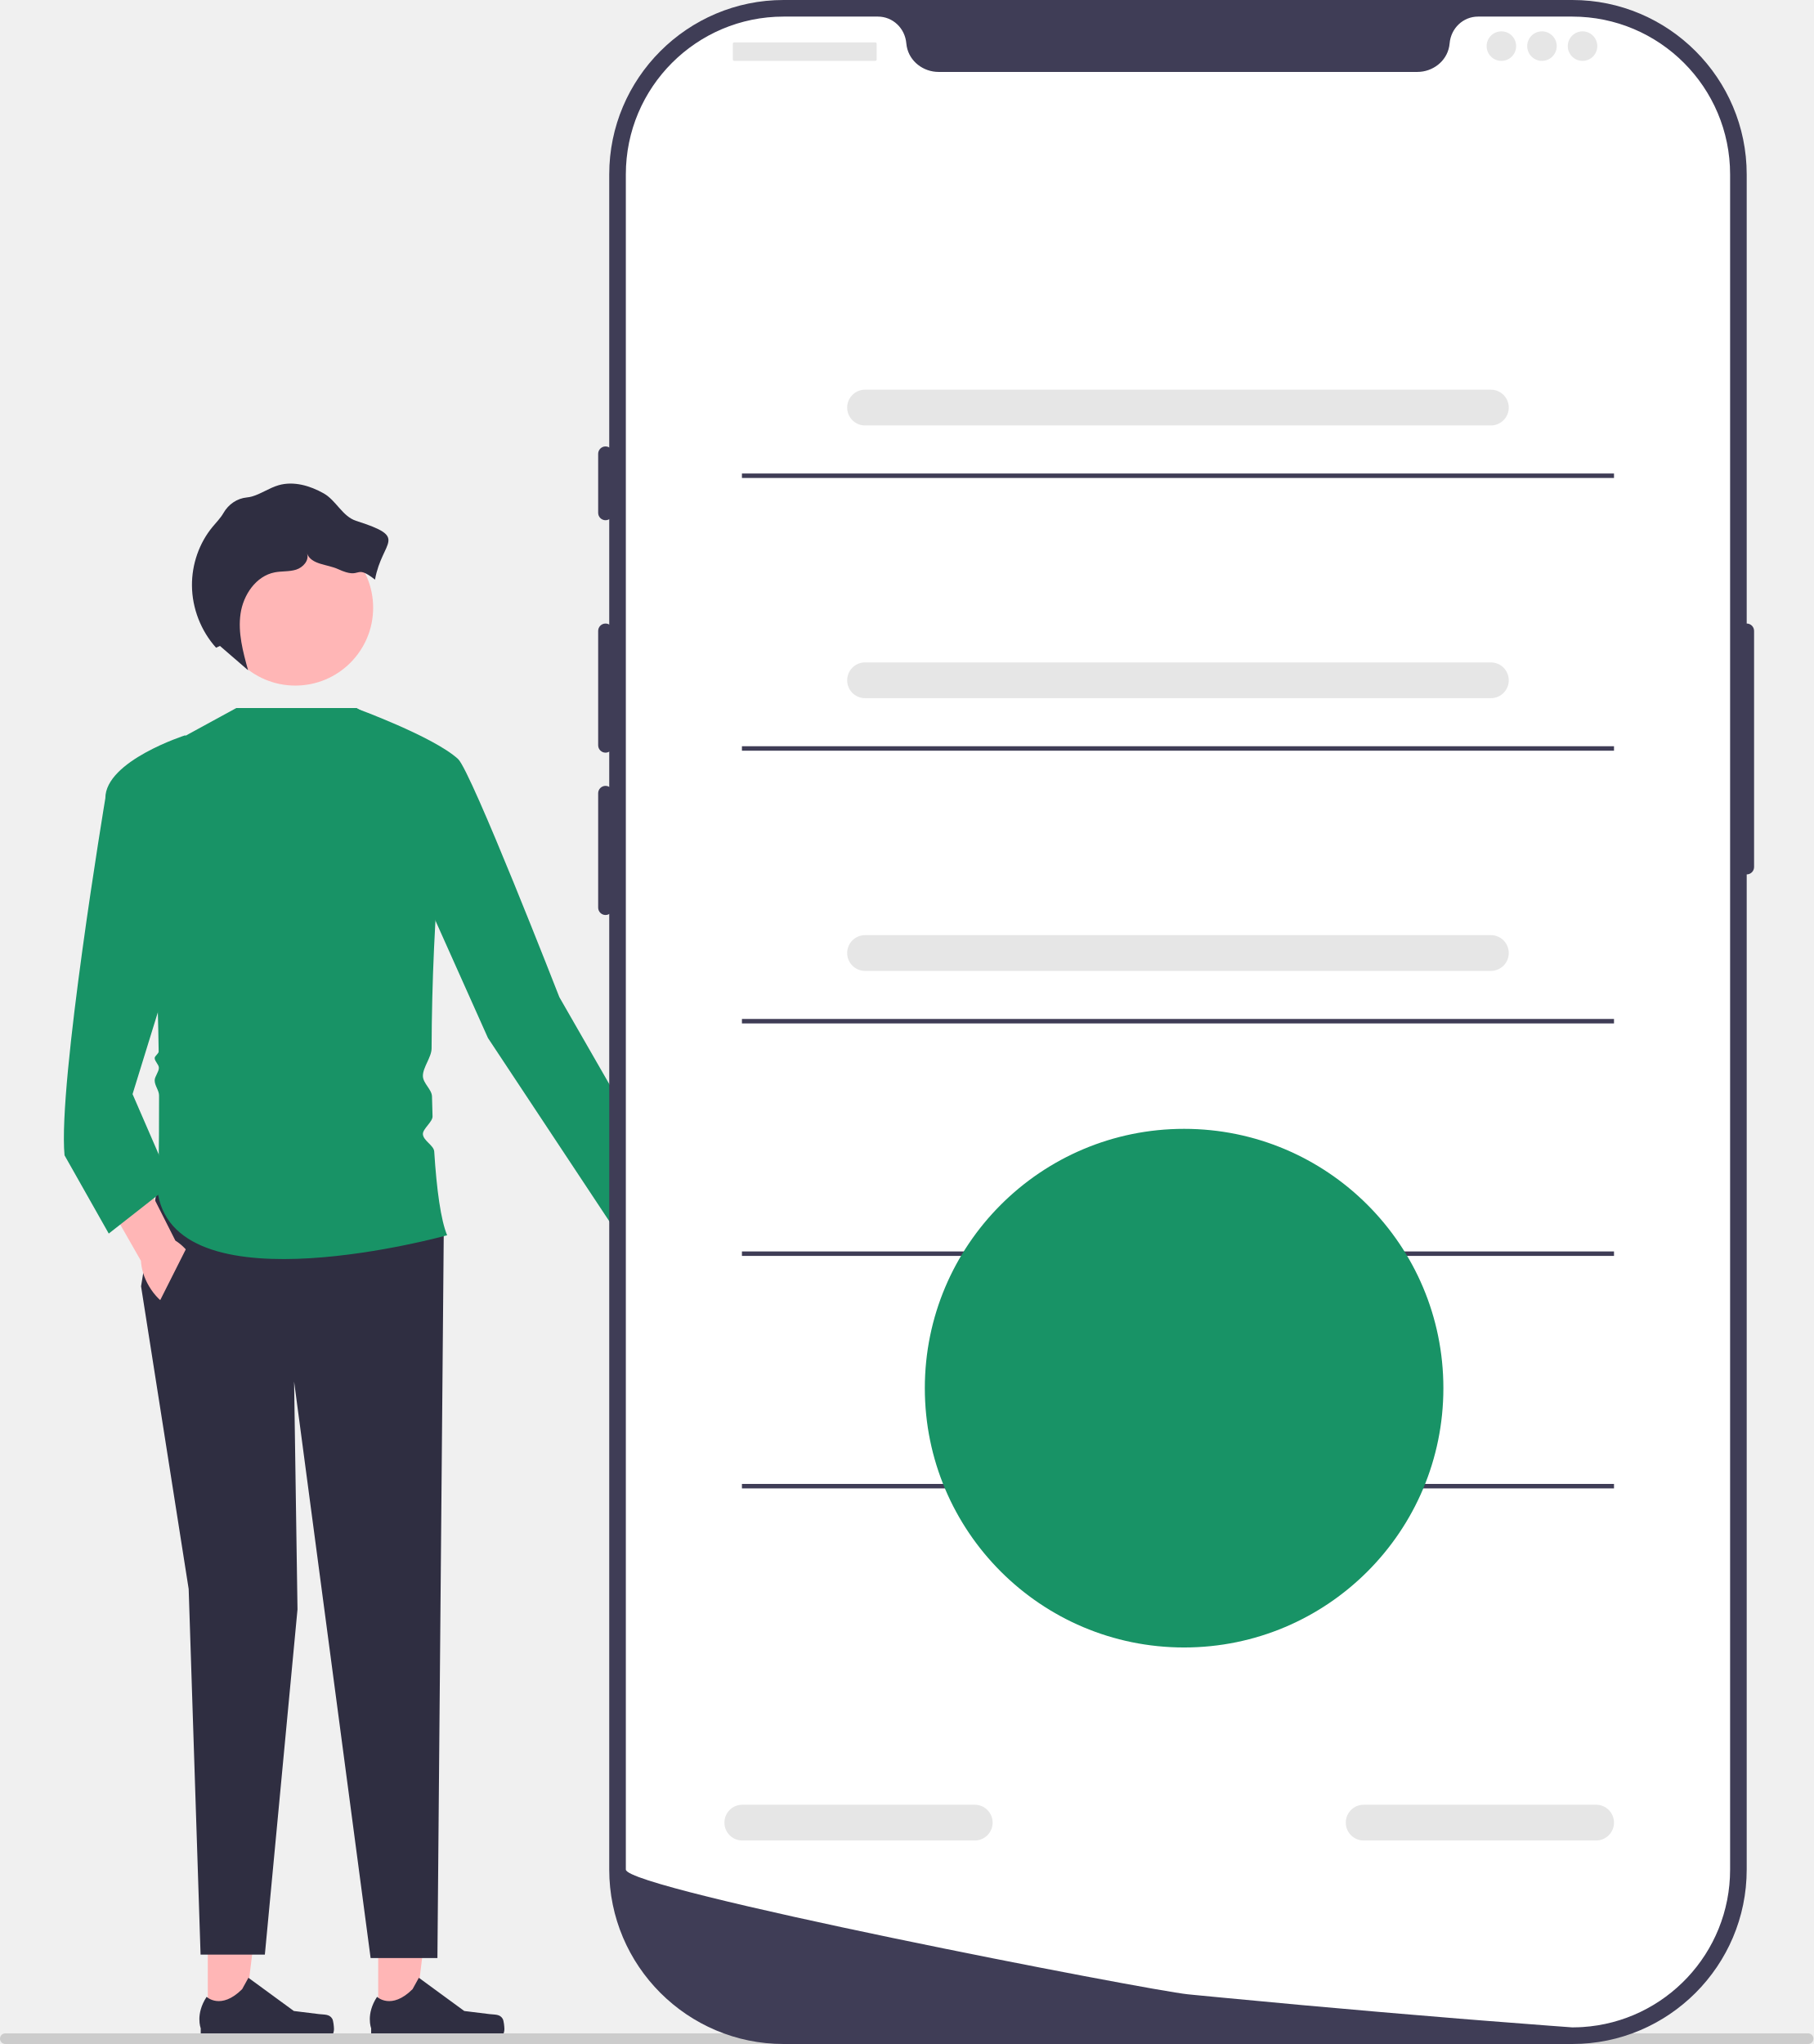
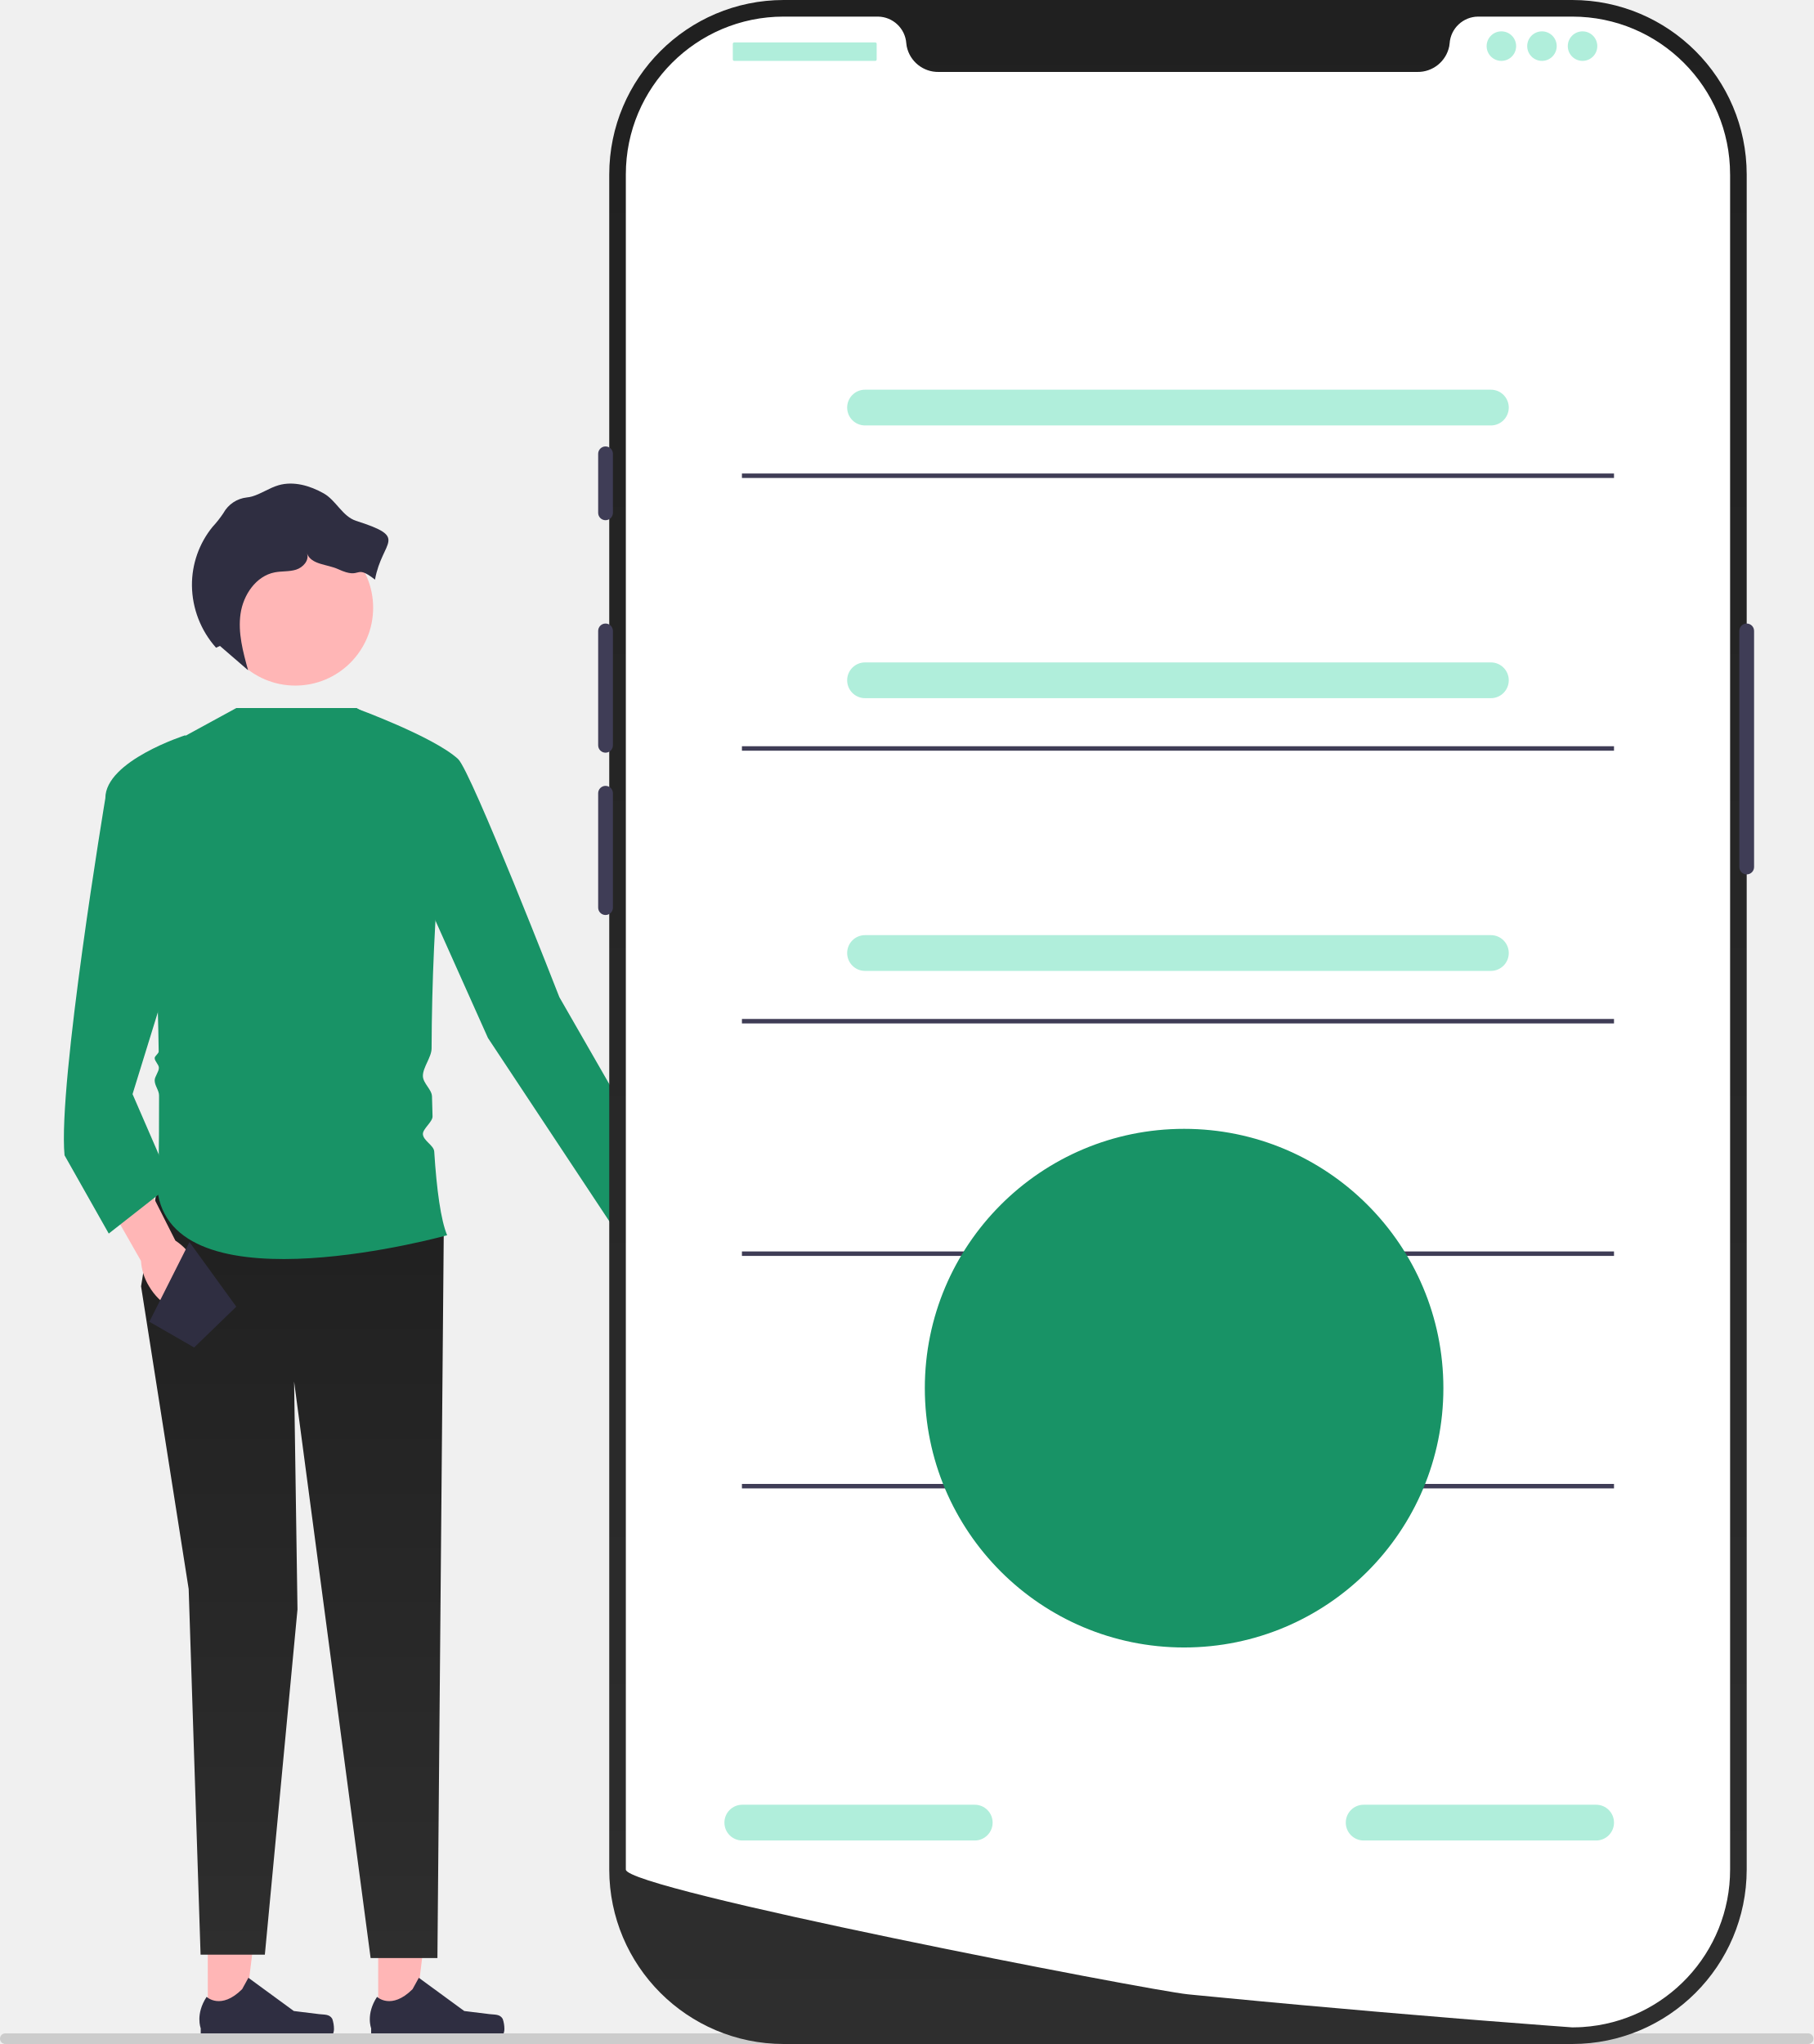
- <svg xmlns="http://www.w3.org/2000/svg" width="405.67" height="457.176" viewBox="0 0 405.67 457.176">
-   <g>
-     <path d="M155.533,279.994c2.305,4.463,1.872,9.27-.968,10.737-2.84,1.467-7.011-.961-9.316-5.424-1.009-1.953-1.493-3.973-1.481-5.749l-9.531-19.032,9.026-4.282,8.438,19.216c1.456,1.018,2.823,2.581,3.832,4.535Z" fill="#ffb6b6" />
-     <g>
-       <polygon points="84.605 451.718 92.732 451.717 96.597 420.372 84.604 420.373 84.605 451.718" fill="#ffb6b6" />
-       <path d="M112.447,451.533h0c.253,.426,.387,1.802,.387,2.297h0c0,1.523-1.235,2.758-2.758,2.758h-25.166c-1.039,0-1.882-.842-1.882-1.882v-1.048s-1.245-3.149,1.318-7.03c0,0,3.186,3.039,7.946-1.721l1.404-2.543,10.161,7.431,5.632,.693c1.232,.152,2.325-.024,2.958,1.044Z" fill="#2f2e41" />
+ <svg xmlns="http://www.w3.org/2000/svg" id="mobile" width="405.67" height="457.176" viewBox="0 0 405.67 457.176">
+   <defs>
+     <linearGradient id="linear-gradient" x1="0.5" x2="0.5" y2="1" gradientUnits="objectBoundingBox">
+       <stop offset="0" stop-color="#202020" />
+       <stop offset="1" stop-color="#2e2e2e" />
+     </linearGradient>
+   </defs>
+   <g id="Group_14939" data-name="Group 14939">
+     <path id="Path_36694" data-name="Path 36694" d="M155.533,279.994c2.305,4.463,1.872,9.27-.968,10.737s-7.011-.961-9.316-5.424a12.572,12.572,0,0,1-1.481-5.749l-9.531-19.032,9.026-4.282,8.438,19.216a12.572,12.572,0,0,1,3.832,4.535Z" fill="#ffb6b6" />
+     <g id="Group_14937" data-name="Group 14937">
+       <path id="Path_36695" data-name="Path 36695" d="M84.605,451.718h8.126L96.6,420.372H84.6Z" fill="#ffb6b6" />
+       <path id="Path_36696" data-name="Path 36696" d="M112.447,451.533h0a6.977,6.977,0,0,1,.387,2.3h0a2.758,2.758,0,0,1-2.758,2.758H84.909a1.882,1.882,0,0,1-1.882-1.882v-1.048s-1.245-3.149,1.318-7.03c0,0,3.186,3.039,7.946-1.721l1.4-2.543,10.161,7.431,5.632.693c1.232.152,2.325-.024,2.958,1.044Z" fill="#2f2e41" />
    </g>
-     <g>
-       <polygon points="46.481 451.718 54.608 451.717 58.473 420.372 46.48 420.373 46.481 451.718" fill="#ffb6b6" />
-       <path d="M74.323,451.533h0c.253,.426,.387,1.802,.387,2.297h0c0,1.523-1.235,2.758-2.758,2.758h-25.166c-1.039,0-1.882-.842-1.882-1.882v-1.048s-1.245-3.149,1.318-7.03c0,0,3.186,3.039,7.946-1.721l1.404-2.543,10.161,7.431,5.632,.693c1.232,.152,2.325-.024,2.958,1.044Z" fill="#2f2e41" />
+     <g id="Group_14938" data-name="Group 14938">
+       <path id="Path_36697" data-name="Path 36697" d="M46.481,451.718h8.126l3.866-31.345H46.479Z" fill="#ffb6b6" />
+       <path id="Path_36698" data-name="Path 36698" d="M74.323,451.533h0a6.977,6.977,0,0,1,.387,2.3h0a2.758,2.758,0,0,1-2.758,2.758H46.785a1.882,1.882,0,0,1-1.882-1.882v-1.048s-1.245-3.149,1.318-7.03c0,0,3.186,3.039,7.946-1.721l1.4-2.543L65.732,449.8l5.632.693c1.232.152,2.325-.024,2.958,1.044Z" fill="#2f2e41" />
    </g>
-     <polygon points="34.978 266.777 31.555 287.698 42.206 355.406 44.868 437.188 59.248 437.188 66.55 359.971 65.789 309 82.906 437.948 97.849 437.948 99.263 276.287 34.978 266.777" fill="#2f2e41" />
-     <path d="M52.856,158.369h26.92l23.29,13.694c-3.625-.921-6.425,32.708-6.52,62.423-.006,1.975-1.963,4.245-1.945,6.173,.016,1.662,2.003,2.989,2.037,4.601,.032,1.507,.073,2.988,.122,4.439,.041,1.205-2.213,2.8-2.159,3.959,.068,1.481,2.446,2.509,2.535,3.902,.543,8.566,1.479,15.352,2.887,18.726,0,0-60.1,16.737-64.665-9.129,0,0,.261-9.297,.224-22.136-.003-1.139-.973-2.172-.982-3.363-.006-.885,.951-1.918,.941-2.828-.008-.748-.931-1.409-.941-2.172-.006-.455,.902-1.007,.895-1.466-.365-24.414-2.004-55.181-7.745-63.13l25.105-13.694Z" fill="#189366" />
-     <path d="M79.483,158.369s17.444,6.339,22.979,11.389c2.941,2.684,22.667,53.276,22.667,53.276l27.398,47.714-14.241,5.41-29.132-43.995-12.933-28.909-16.737-44.885Z" fill="#189366" />
-     <path d="M43.301,281.8c2.544,4.331,2.373,9.154-.384,10.773-2.756,1.619-7.053-.579-9.597-4.91-1.114-1.896-1.707-3.886-1.791-5.66l-10.55-18.486,8.781-4.766,9.469,18.73c1.509,.937,2.959,2.424,4.072,4.32Z" fill="#ffb6b6" />
-     <path d="M49.053,181.953l-7.608-17.497s-17.878,5.706-17.878,14.074c0,0-10.651,63.904-9.129,79.88l9.89,17.497,14.074-11.031-8.749-20.16,19.399-62.763Z" fill="#189366" />
-     <polygon points="33.407 295.629 42.38 277.808 52.856 292.263 43.428 301.392 33.407 295.629" fill="#2f2e41" />
-     <circle cx="66.063" cy="135.932" r="17.411" fill="#ffb6b6" />
-     <path d="M79.639,116.483c-3.026-.969-4.457-4.568-7.225-6.128-3.061-1.725-6.722-2.802-10.097-1.826-2.071,.599-3.875,1.923-5.947,2.517-.362,.104-.743,.175-1.13,.212-2.229,.212-4.142,1.549-5.256,3.491l-.029,.05c-.654,1.119-1.583,2.046-2.408,3.045-3.01,3.648-4.639,8.388-4.606,13.117,.036,5.083,1.992,10.131,5.391,13.911l.868-.4c2.098,1.813,4.197,3.625,6.295,5.438-1.142-4.12-2.295-8.385-1.69-12.618,.605-4.233,3.451-8.456,7.648-9.273,1.588-.309,3.262-.122,4.803-.613,1.541-.491,2.961-2.075,2.432-3.604,.954,2.523,4.514,2.374,6.964,3.503,5.483,2.526,3.476-1.378,8.236,2.336,1.608-8.911,7.767-9.309-4.249-13.157Z" fill="#2f2e41" />
+     <path id="Path_36699" data-name="Path 36699" d="M34.979,266.777,31.555,287.7l10.651,67.708,2.663,81.782H59.248l7.3-77.218L65.789,309,82.906,437.948H97.849l1.414-161.661Z" fill="url(#linear-gradient)" />
+     <path id="Path_36700" data-name="Path 36700" d="M52.856,158.369h26.92l23.29,13.694c-3.625-.921-6.425,32.708-6.52,62.423-.006,1.975-1.963,4.245-1.945,6.173.016,1.662,2,2.989,2.037,4.6q.048,2.26.122,4.439c.041,1.2-2.213,2.8-2.159,3.959.068,1.481,2.446,2.509,2.535,3.9.543,8.566,1.479,15.352,2.887,18.726,0,0-60.1,16.737-64.665-9.129,0,0,.261-9.3.224-22.136,0-1.139-.973-2.172-.982-3.363-.006-.885.951-1.918.941-2.828-.008-.748-.931-1.409-.941-2.172-.006-.455.9-1.007.9-1.466-.365-24.414-2-55.181-7.745-63.13l25.105-13.694Z" fill="#189366" />
+     <path id="Path_36701" data-name="Path 36701" d="M79.483,158.369s17.444,6.339,22.979,11.389c2.941,2.684,22.667,53.275,22.667,53.275l27.4,47.714-14.241,5.41-29.132-43.995L96.22,203.254,79.483,158.369Z" fill="#189366" />
+     <path id="Path_36702" data-name="Path 36702" d="M43.3,281.8c2.544,4.331,2.373,9.154-.383,10.773s-7.053-.579-9.6-4.91A12.572,12.572,0,0,1,31.53,282L20.98,263.516l8.781-4.766,9.469,18.73A12.572,12.572,0,0,1,43.3,281.8Z" fill="#ffb6b6" />
+     <path id="Path_36703" data-name="Path 36703" d="M49.053,181.953l-7.608-17.5s-17.878,5.706-17.878,14.074c0,0-10.651,63.9-9.129,79.88l9.89,17.5L38.4,264.876l-8.749-20.16,19.4-62.763Z" fill="#189366" />
+     <path id="Path_36704" data-name="Path 36704" d="M33.407,295.629l8.974-17.821,10.476,14.455-9.428,9.129Z" fill="#2f2e41" />
+     <circle id="Ellipse_682" data-name="Ellipse 682" cx="17.411" cy="17.411" r="17.411" transform="translate(48.652 118.521)" fill="#ffb6b6" />
+     <path id="Path_36705" data-name="Path 36705" d="M79.639,116.483c-3.026-.969-4.457-4.568-7.225-6.128-3.061-1.725-6.722-2.8-10.1-1.826-2.071.6-3.875,1.923-5.947,2.517a6.278,6.278,0,0,1-1.13.212,6.835,6.835,0,0,0-5.256,3.491l-.029.05a24.166,24.166,0,0,1-2.408,3.045,20.551,20.551,0,0,0-4.606,13.117,21.246,21.246,0,0,0,5.391,13.911l.868-.4,6.3,5.438c-1.142-4.12-2.295-8.385-1.69-12.618s3.451-8.456,7.648-9.273c1.588-.309,3.262-.122,4.8-.613s2.961-2.075,2.432-3.6c.954,2.523,4.514,2.374,6.964,3.5,5.483,2.526,3.476-1.378,8.236,2.336,1.608-8.911,7.767-9.309-4.249-13.157Z" fill="#2f2e41" />
  </g>
-   <path d="M0,455.986c0,.66,.53,1.19,1.19,1.19H404.48c.66,0,1.19-.53,1.19-1.19,0-.66-.53-1.19-1.19-1.19H1.19c-.66,0-1.19,.53-1.19,1.19Z" fill="#ccc" />
-   <path d="M351.722,457.176H175.297c-21.512,0-39.013-17.501-39.013-39.014V39.013c0-21.512,17.501-39.013,39.013-39.013h176.425c21.512,0,39.013,17.501,39.013,39.013V418.162c0,21.512-17.501,39.014-39.013,39.014Z" fill="#3f3d56" />
-   <path d="M390.735,139.464c-.91,0-1.65,.74-1.65,1.65v52.815c0,.91,.74,1.65,1.65,1.65s1.65-.74,1.65-1.65v-52.815c0-.91-.74-1.65-1.65-1.65Z" fill="#3f3d56" />
-   <path d="M387.022,39.014V418.156c0,18.724-14.573,34.041-33.001,35.229h-.008c-.272,.017-.545,.033-.825,.041-.487,.025-.974,.033-1.469,.033,0,0-1.816-.132-5.133-.38-3.35-.248-8.227-.619-14.309-1.106-1.824-.14-3.747-.297-5.777-.462-4.044-.33-8.483-.693-13.245-1.106-1.898-.157-3.862-.33-5.867-.503-10.249-.883-21.728-1.915-33.834-3.086-2.047-.19-4.11-.388-6.189-.594-.545-.058-1.098-.107-1.65-.165-8.632-.85-125.716-23.478-125.716-27.901V39.014c0-19.5,15.803-35.303,35.303-35.303h21.076c3.367,0,6.074,2.624,6.363,5.983,.025,.223,.05,.446,.091,.668,.611,3.375,3.705,5.727,7.138,5.727h107.082c3.433,0,6.528-2.352,7.138-5.727,.041-.223,.066-.446,.091-.668,.289-3.359,2.996-5.983,6.362-5.983h21.076c19.5,0,35.303,15.803,35.303,35.303Z" fill="#fff" />
-   <path d="M135.459,99.853c-.91,0-1.65,.74-1.65,1.65v13.204c0,.91,.74,1.65,1.65,1.65s1.65-.74,1.65-1.65v-13.204c0-.91-.74-1.65-1.65-1.65Z" fill="#3f3d56" />
-   <path d="M135.459,139.464c-.91,0-1.65,.74-1.65,1.65v25.582c0,.91,.74,1.65,1.65,1.65s1.65-.74,1.65-1.65v-25.582c0-.91-.74-1.65-1.65-1.65Z" fill="#3f3d56" />
-   <path d="M135.459,175.773c-.91,0-1.65,.74-1.65,1.65v25.582c0,.91,.74,1.65,1.65,1.65s1.65-.74,1.65-1.65v-25.582c0-.91-.74-1.65-1.65-1.65Z" fill="#3f3d56" />
-   <rect x="163.929" y="9.49" width="32.184" height="4.126" rx=".31" ry=".31" fill="#e6e6e6" />
-   <circle cx="335.857" cy="10.315" r="3.301" fill="#e6e6e6" />
-   <circle cx="344.935" cy="10.315" r="3.301" fill="#e6e6e6" />
-   <circle cx="354.012" cy="10.315" r="3.301" fill="#e6e6e6" />
-   <path d="M333.51,95.159H193.51c-2.206,0-4-1.794-4-4s1.794-4,4-4h140c2.206,0,4,1.794,4,4s-1.794,4-4,4Z" fill="#e6e6e6" />
-   <path d="M357.05,411.659h-52c-2.206,0-4-1.794-4-4s1.794-4,4-4h52c2.206,0,4,1.794,4,4s-1.794,4-4,4Z" fill="#e6e6e6" />
-   <path d="M218.05,411.659h-52c-2.206,0-4-1.794-4-4s1.794-4,4-4h52c2.206,0,4,1.794,4,4s-1.794,4-4,4Z" fill="#e6e6e6" />
-   <rect x="165.969" y="105.907" width="195.081" height="1" fill="#3f3d56" />
-   <path d="M333.51,156.159H193.51c-2.206,0-4-1.794-4-4s1.794-4,4-4h140c2.206,0,4,1.794,4,4s-1.794,4-4,4Z" fill="#e6e6e6" />
-   <rect x="165.969" y="166.907" width="195.081" height="1" fill="#3f3d56" />
-   <path d="M333.51,217.159H193.51c-2.206,0-4-1.794-4-4s1.794-4,4-4h140c2.206,0,4,1.794,4,4s-1.794,4-4,4Z" fill="#e6e6e6" />
-   <rect x="165.969" y="227.907" width="195.081" height="1" fill="#3f3d56" />
-   <rect x="165.969" y="279.907" width="195.081" height="1" fill="#3f3d56" />
-   <rect x="165.969" y="331.907" width="195.081" height="1" fill="#3f3d56" />
-   <circle cx="264.882" cy="310.486" r="58" fill="#189366" />
+   <path id="Path_36706" data-name="Path 36706" d="M0,455.986a1.186,1.186,0,0,0,1.19,1.19H404.48a1.19,1.19,0,0,0,0-2.38H1.19A1.187,1.187,0,0,0,0,455.986Z" fill="#ccc" />
+   <path id="Path_36707" data-name="Path 36707" d="M351.722,457.176H175.3a39.058,39.058,0,0,1-39.013-39.014V39.013A39.058,39.058,0,0,1,175.3,0H351.722a39.058,39.058,0,0,1,39.013,39.013V418.162a39.058,39.058,0,0,1-39.013,39.014Z" fill="url(#linear-gradient)" />
+   <path id="Path_36708" data-name="Path 36708" d="M390.735,139.464a1.652,1.652,0,0,0-1.65,1.65v52.814a1.65,1.65,0,0,0,3.3,0V141.114A1.652,1.652,0,0,0,390.735,139.464Z" fill="#3f3d56" />
+   <path id="Path_36709" data-name="Path 36709" d="M387.022,39.014V418.156a35.3,35.3,0,0,1-33,35.229h-.008c-.272.017-.545.033-.825.041-.487.025-.974.033-1.469.033,0,0-1.816-.132-5.133-.38-3.35-.248-8.227-.619-14.31-1.106q-2.736-.21-5.777-.462c-4.044-.33-8.483-.693-13.245-1.106-1.9-.157-3.862-.33-5.867-.5-10.249-.883-21.728-1.915-33.834-3.086q-3.07-.285-6.189-.594c-.545-.058-1.1-.107-1.65-.165-8.632-.85-125.716-23.478-125.716-27.9V39.014a35.3,35.3,0,0,1,35.3-35.3h21.076a6.435,6.435,0,0,1,6.363,5.983c.025.223.05.446.091.668a7.171,7.171,0,0,0,7.138,5.727H317.051a7.171,7.171,0,0,0,7.138-5.727c.041-.223.066-.446.091-.668a6.435,6.435,0,0,1,6.362-5.983h21.076a35.3,35.3,0,0,1,35.3,35.3Z" fill="#fff" />
+   <path id="Path_36710" data-name="Path 36710" d="M135.459,99.853a1.652,1.652,0,0,0-1.65,1.65v13.2a1.65,1.65,0,1,0,3.3,0V101.5A1.652,1.652,0,0,0,135.459,99.853Z" fill="#3f3d56" />
+   <path id="Path_36711" data-name="Path 36711" d="M135.459,139.464a1.652,1.652,0,0,0-1.65,1.65V166.7a1.65,1.65,0,0,0,3.3,0V141.114A1.652,1.652,0,0,0,135.459,139.464Z" fill="#3f3d56" />
+   <path id="Path_36712" data-name="Path 36712" d="M135.459,175.773a1.652,1.652,0,0,0-1.65,1.65v25.582a1.65,1.65,0,1,0,3.3,0V177.423A1.652,1.652,0,0,0,135.459,175.773Z" fill="#3f3d56" />
+   <rect id="Rectangle_13719" data-name="Rectangle 13719" width="32.184" height="4.126" rx="0.31" transform="translate(163.929 9.49)" fill="#b0eedb" />
+   <circle id="Ellipse_683" data-name="Ellipse 683" cx="3.301" cy="3.301" r="3.301" transform="translate(332.556 7.015)" fill="#b0eedb" />
+   <circle id="Ellipse_684" data-name="Ellipse 684" cx="3.301" cy="3.301" r="3.301" transform="translate(341.634 7.015)" fill="#b0eedb" />
+   <circle id="Ellipse_685" data-name="Ellipse 685" cx="3.301" cy="3.301" r="3.301" transform="translate(350.711 7.015)" fill="#b0eedb" />
+   <path id="Path_36713" data-name="Path 36713" d="M333.509,95.159h-140a4,4,0,0,1,0-8h140a4,4,0,0,1,0,8Z" fill="#b0eedb" />
+   <path id="Path_36714" data-name="Path 36714" d="M357.05,411.659h-52a4,4,0,0,1,0-8h52a4,4,0,0,1,0,8Z" fill="#b0eedb" />
+   <path id="Path_36715" data-name="Path 36715" d="M218.05,411.659h-52a4,4,0,0,1,0-8h52a4,4,0,1,1,0,8Z" fill="#b0eedb" />
+   <rect id="Rectangle_13720" data-name="Rectangle 13720" width="195.081" height="1" transform="translate(165.969 105.907)" fill="#3f3d56" />
+   <path id="Path_36716" data-name="Path 36716" d="M333.509,156.159h-140a4,4,0,1,1,0-8h140a4,4,0,0,1,0,8Z" fill="#b0eedb" />
+   <rect id="Rectangle_13721" data-name="Rectangle 13721" width="195.081" height="1" transform="translate(165.969 166.907)" fill="#3f3d56" />
+   <path id="Path_36717" data-name="Path 36717" d="M333.509,217.159h-140a4,4,0,1,1,0-8h140a4,4,0,0,1,0,8Z" fill="#b0eedb" />
+   <rect id="Rectangle_13722" data-name="Rectangle 13722" width="195.081" height="1" transform="translate(165.969 227.907)" fill="#3f3d56" />
+   <rect id="Rectangle_13723" data-name="Rectangle 13723" width="195.081" height="1" transform="translate(165.969 279.907)" fill="#3f3d56" />
+   <rect id="Rectangle_13724" data-name="Rectangle 13724" width="195.081" height="1" transform="translate(165.969 331.907)" fill="#3f3d56" />
+   <circle id="Ellipse_686" data-name="Ellipse 686" cx="58" cy="58" r="58" transform="translate(206.882 252.486)" fill="#189366" />
</svg>
